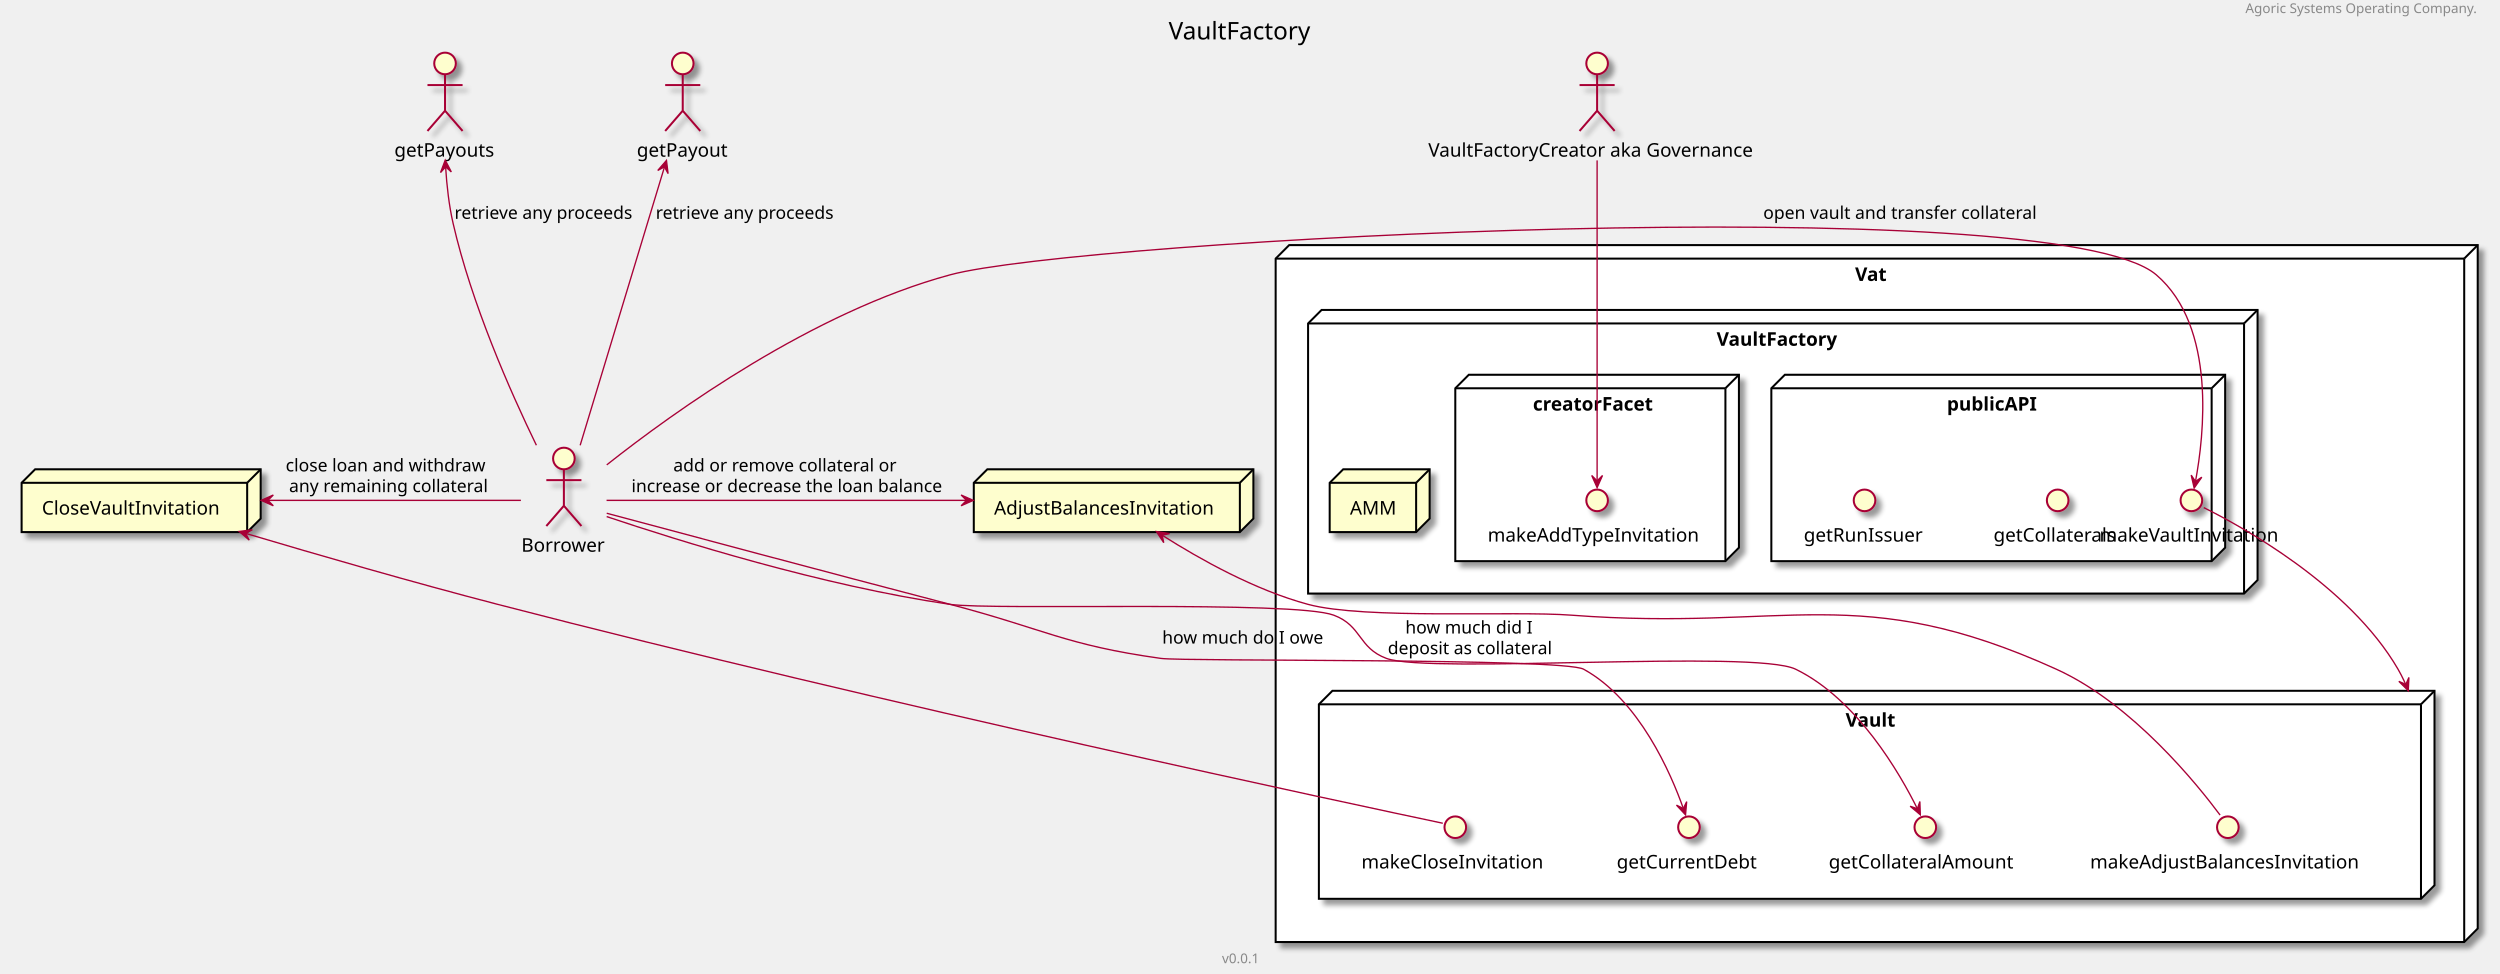
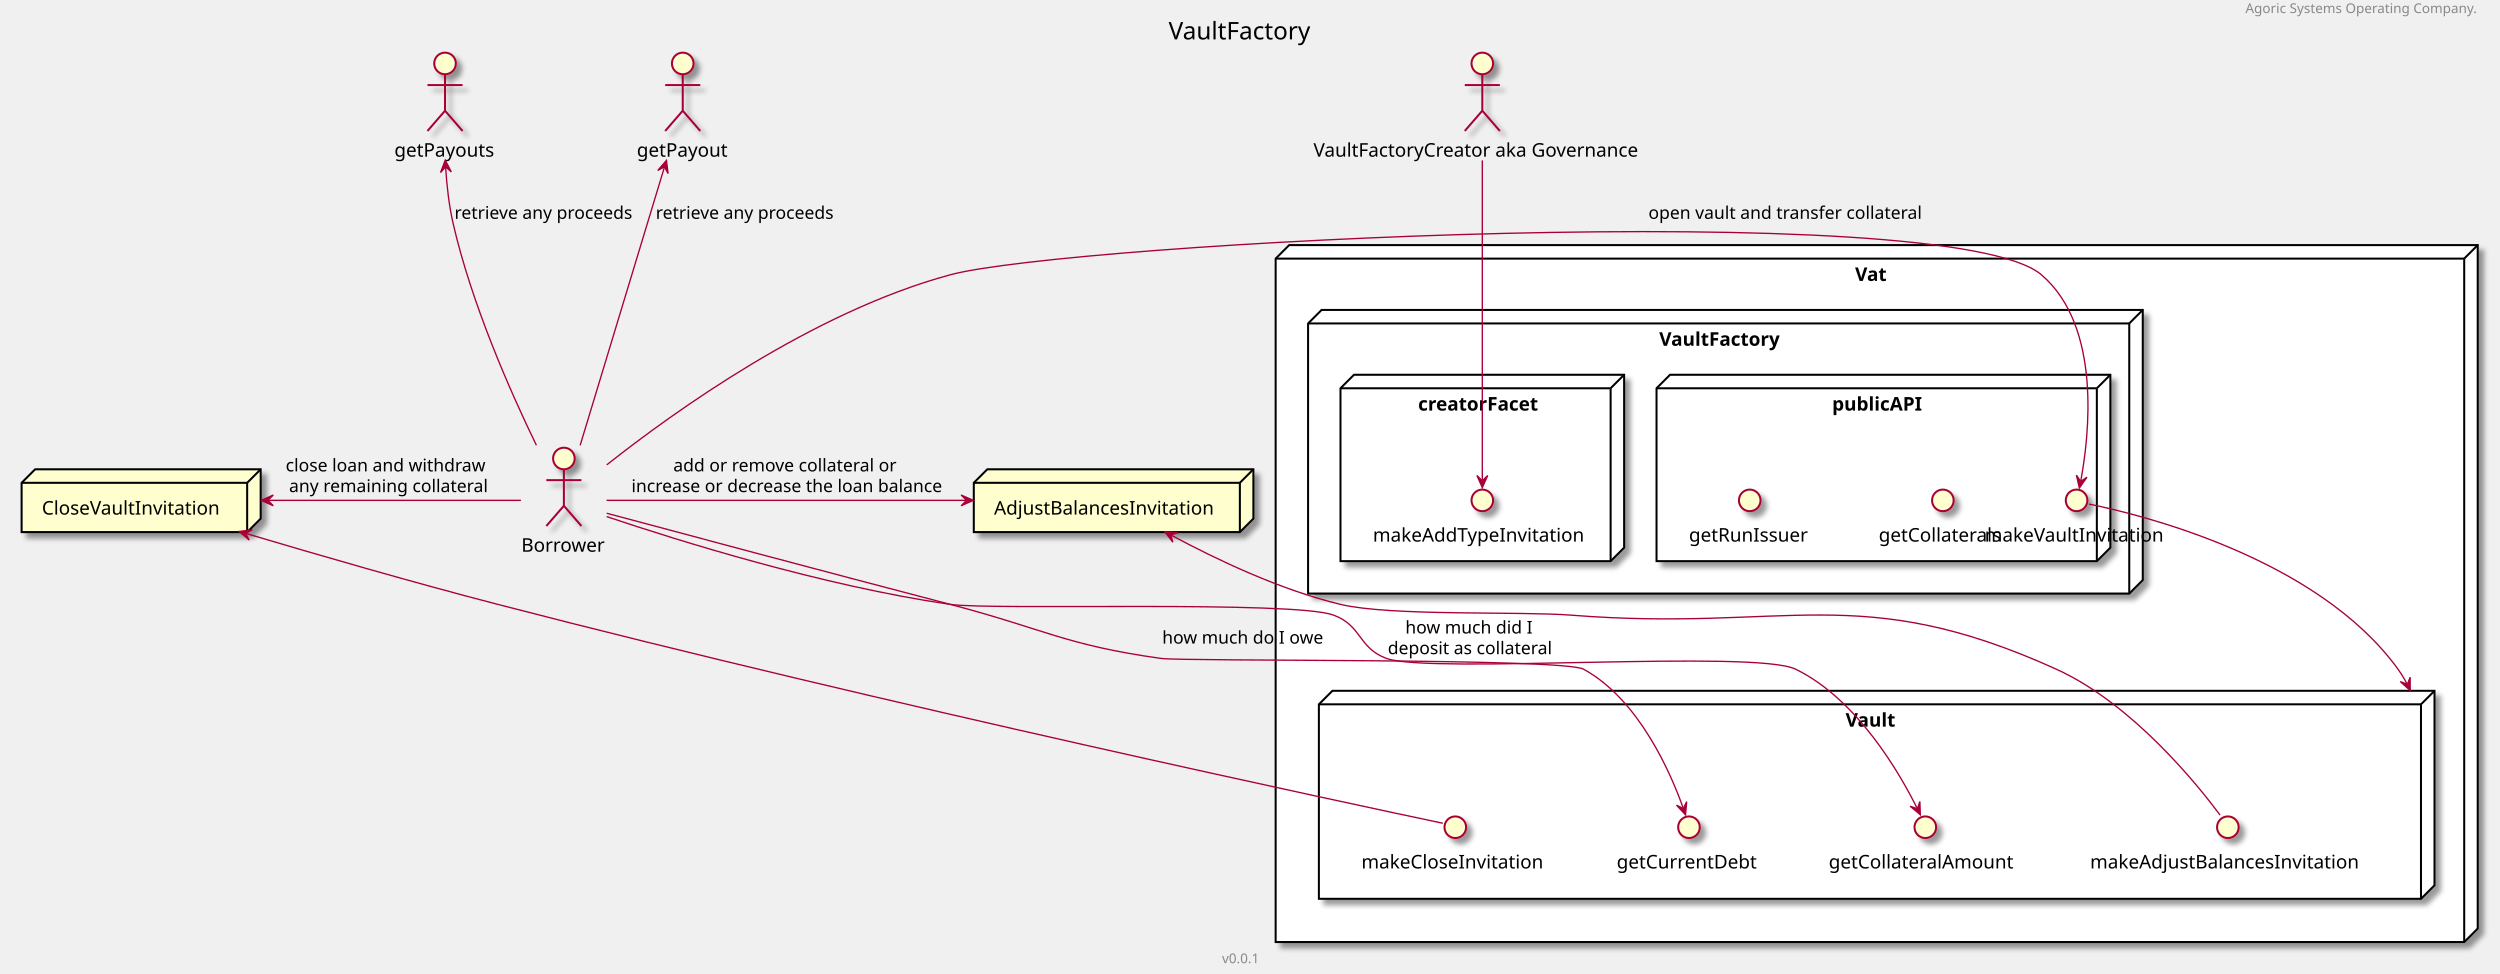
<svg xmlns="http://www.w3.org/2000/svg" contentScriptType="application/ecmascript" contentStyleType="text/css" height="721px" preserveAspectRatio="none" style="width:1851px;height:721px;background:#FFFFFF;" version="1.1" viewBox="0 0 1851 721" width="1851px" zoomAndPan="magnify">
  <defs>
-     <filter height="300%" id="fg724krouinqn" width="300%" x="-1" y="-1">
+     <filter height="300%" id="fggijf8nsucc1" width="300%" x="-1" y="-1">
      <feGaussianBlur result="blurOut" stdDeviation="2.0" />
      <feColorMatrix in="blurOut" result="blurOut2" type="matrix" values="0 0 0 0 0 0 0 0 0 0 0 0 0 0 0 0 0 0 .4 0" />
      <feOffset dx="4.0" dy="4.0" in="blurOut2" result="blurOut3" />
      <feBlend in="SourceGraphic" in2="blurOut3" mode="normal" />
    </filter>
  </defs>
  <g>
    <text fill="#888888" font-family="sans-serif" font-size="10" lengthAdjust="spacing" textLength="176" x="1662.5" y="9.668">Agoric Systems Operating Company.</text>
    <text fill="#000000" font-family="sans-serif" font-size="18" lengthAdjust="spacing" textLength="108" x="865.25" y="29.18">VaultFactory</text>
-     <polygon fill="#FFFFFF" filter="url(#fg724krouinqn)" points="944.5,191.477,954.5,181.477,1834.5,181.477,1834.5,687.477,1824.5,697.477,944.5,697.477,944.5,191.477" style="stroke:#000000;stroke-width:1.5;" />
+     <polygon fill="#FFFFFF" filter="url(#fggijf8nsucc1)" points="944.5,191.477,954.5,181.477,1834.5,181.477,1834.5,687.477,1824.5,697.477,944.5,697.477,944.5,191.477" style="stroke:#000000;stroke-width:1.5;" />
    <line style="stroke:#000000;stroke-width:1.5;" x1="1824.5" x2="1834.5" y1="191.477" y2="181.477" />
    <line style="stroke:#000000;stroke-width:1.5;" x1="944.5" x2="1824.5" y1="191.477" y2="191.477" />
    <line style="stroke:#000000;stroke-width:1.5;" x1="1824.5" x2="1824.5" y1="191.477" y2="697.477" />
    <text fill="#000000" font-family="sans-serif" font-size="14" font-weight="bold" lengthAdjust="spacing" textLength="24" x="1373.5" y="208.012">Vat</text>
-     <polygon fill="#FFFFFF" filter="url(#fg724krouinqn)" points="968.5,239.477,978.5,229.477,1671.5,229.477,1671.5,429.477,1661.5,439.477,968.5,439.477,968.5,239.477" style="stroke:#000000;stroke-width:1.5;" />
-     <line style="stroke:#000000;stroke-width:1.5;" x1="1661.5" x2="1671.5" y1="239.477" y2="229.477" />
-     <line style="stroke:#000000;stroke-width:1.5;" x1="968.5" x2="1661.5" y1="239.477" y2="239.477" />
-     <line style="stroke:#000000;stroke-width:1.5;" x1="1661.5" x2="1661.5" y1="239.477" y2="439.477" />
-     <text fill="#000000" font-family="sans-serif" font-size="14" font-weight="bold" lengthAdjust="spacing" textLength="90" x="1271" y="256.012">VaultFactory</text>
-     <polygon fill="#FFFFFF" filter="url(#fg724krouinqn)" points="1311.5,287.477,1321.5,277.477,1647.5,277.477,1647.5,405.477,1637.5,415.477,1311.5,415.477,1311.5,287.477" style="stroke:#000000;stroke-width:1.5;" />
-     <line style="stroke:#000000;stroke-width:1.5;" x1="1637.5" x2="1647.5" y1="287.477" y2="277.477" />
-     <line style="stroke:#000000;stroke-width:1.5;" x1="1311.5" x2="1637.5" y1="287.477" y2="287.477" />
-     <line style="stroke:#000000;stroke-width:1.5;" x1="1637.5" x2="1637.5" y1="287.477" y2="415.477" />
-     <text fill="#000000" font-family="sans-serif" font-size="14" font-weight="bold" lengthAdjust="spacing" textLength="68" x="1441.5" y="304.012">publicAPI</text>
-     <polygon fill="#FFFFFF" filter="url(#fg724krouinqn)" points="1077.5,287.477,1087.5,277.477,1287.5,277.477,1287.5,405.477,1277.5,415.477,1077.5,415.477,1077.5,287.477" style="stroke:#000000;stroke-width:1.5;" />
-     <line style="stroke:#000000;stroke-width:1.5;" x1="1277.5" x2="1287.5" y1="287.477" y2="277.477" />
-     <line style="stroke:#000000;stroke-width:1.5;" x1="1077.5" x2="1277.5" y1="287.477" y2="287.477" />
-     <line style="stroke:#000000;stroke-width:1.5;" x1="1277.5" x2="1277.5" y1="287.477" y2="415.477" />
-     <text fill="#000000" font-family="sans-serif" font-size="14" font-weight="bold" lengthAdjust="spacing" textLength="87" x="1135" y="304.012">creatorFacet</text>
-     <polygon fill="#FFFFFF" filter="url(#fg724krouinqn)" points="976.5,521.477,986.5,511.477,1802.5,511.477,1802.5,655.477,1792.5,665.477,976.5,665.477,976.5,521.477" style="stroke:#000000;stroke-width:1.5;" />
+     <polygon fill="#FFFFFF" filter="url(#fggijf8nsucc1)" points="968.5,239.477,978.5,229.477,1586.5,229.477,1586.5,429.477,1576.5,439.477,968.5,439.477,968.5,239.477" style="stroke:#000000;stroke-width:1.5;" />
+     <line style="stroke:#000000;stroke-width:1.5;" x1="1576.5" x2="1586.5" y1="239.477" y2="229.477" />
+     <line style="stroke:#000000;stroke-width:1.5;" x1="968.5" x2="1576.5" y1="239.477" y2="239.477" />
+     <line style="stroke:#000000;stroke-width:1.5;" x1="1576.5" x2="1576.5" y1="239.477" y2="439.477" />
+     <text fill="#000000" font-family="sans-serif" font-size="14" font-weight="bold" lengthAdjust="spacing" textLength="90" x="1228.5" y="256.012">VaultFactory</text>
+     <polygon fill="#FFFFFF" filter="url(#fggijf8nsucc1)" points="1226.5,287.477,1236.5,277.477,1562.5,277.477,1562.5,405.477,1552.5,415.477,1226.5,415.477,1226.5,287.477" style="stroke:#000000;stroke-width:1.5;" />
+     <line style="stroke:#000000;stroke-width:1.5;" x1="1552.5" x2="1562.5" y1="287.477" y2="277.477" />
+     <line style="stroke:#000000;stroke-width:1.5;" x1="1226.5" x2="1552.5" y1="287.477" y2="287.477" />
+     <line style="stroke:#000000;stroke-width:1.5;" x1="1552.5" x2="1552.5" y1="287.477" y2="415.477" />
+     <text fill="#000000" font-family="sans-serif" font-size="14" font-weight="bold" lengthAdjust="spacing" textLength="68" x="1356.5" y="304.012">publicAPI</text>
+     <polygon fill="#FFFFFF" filter="url(#fggijf8nsucc1)" points="992.5,287.477,1002.5,277.477,1202.5,277.477,1202.5,405.477,1192.5,415.477,992.5,415.477,992.5,287.477" style="stroke:#000000;stroke-width:1.5;" />
+     <line style="stroke:#000000;stroke-width:1.5;" x1="1192.5" x2="1202.5" y1="287.477" y2="277.477" />
+     <line style="stroke:#000000;stroke-width:1.5;" x1="992.5" x2="1192.5" y1="287.477" y2="287.477" />
+     <line style="stroke:#000000;stroke-width:1.5;" x1="1192.5" x2="1192.5" y1="287.477" y2="415.477" />
+     <text fill="#000000" font-family="sans-serif" font-size="14" font-weight="bold" lengthAdjust="spacing" textLength="87" x="1050" y="304.012">creatorFacet</text>
+     <polygon fill="#FFFFFF" filter="url(#fggijf8nsucc1)" points="976.5,521.477,986.5,511.477,1802.5,511.477,1802.5,655.477,1792.5,665.477,976.5,665.477,976.5,521.477" style="stroke:#000000;stroke-width:1.5;" />
    <line style="stroke:#000000;stroke-width:1.5;" x1="1792.5" x2="1802.5" y1="521.477" y2="511.477" />
    <line style="stroke:#000000;stroke-width:1.5;" x1="976.5" x2="1792.5" y1="521.477" y2="521.477" />
    <line style="stroke:#000000;stroke-width:1.5;" x1="1792.5" x2="1792.5" y1="521.477" y2="665.477" />
    <text fill="#000000" font-family="sans-serif" font-size="14" font-weight="bold" lengthAdjust="spacing" textLength="38" x="1366.5" y="538.012">Vault</text>
-     <polygon fill="#FEFECE" filter="url(#fg724krouinqn)" points="984.5,357.477,994.5,347.477,1058.5,347.477,1058.5,383.965,1048.5,393.965,984.5,393.965,984.5,357.477" style="stroke:#000000;stroke-width:1.5;" />
-     <line style="stroke:#000000;stroke-width:1.5;" x1="1048.5" x2="1058.5" y1="357.477" y2="347.477" />
-     <line style="stroke:#000000;stroke-width:1.5;" x1="984.5" x2="1048.5" y1="357.477" y2="357.477" />
-     <line style="stroke:#000000;stroke-width:1.5;" x1="1048.5" x2="1048.5" y1="357.477" y2="393.965" />
-     <text fill="#000000" font-family="sans-serif" font-size="14" lengthAdjust="spacing" textLength="34" x="999.5" y="381.012">AMM</text>
-     <ellipse cx="1523.5" cy="370.477" fill="#FEFECE" filter="url(#fg724krouinqn)" rx="8" ry="8" style="stroke:#A80036;stroke-width:1.5;" />
-     <text fill="#000000" font-family="sans-serif" font-size="14" lengthAdjust="spacing" textLength="95" x="1476" y="401.012">getCollaterals</text>
-     <ellipse cx="1622.5" cy="370.477" fill="#FEFECE" filter="url(#fg724krouinqn)" rx="8" ry="8" style="stroke:#A80036;stroke-width:1.5;" />
-     <text fill="#000000" font-family="sans-serif" font-size="14" lengthAdjust="spacing" textLength="136" x="1554.5" y="401.012">makeVaultInvitation</text>
-     <ellipse cx="1380.5" cy="370.477" fill="#FEFECE" filter="url(#fg724krouinqn)" rx="8" ry="8" style="stroke:#A80036;stroke-width:1.5;" />
-     <text fill="#000000" font-family="sans-serif" font-size="14" lengthAdjust="spacing" textLength="90" x="1335.5" y="401.012">getRunIssuer</text>
-     <ellipse cx="1182.5" cy="370.477" fill="#FEFECE" filter="url(#fg724krouinqn)" rx="8" ry="8" style="stroke:#A80036;stroke-width:1.5;" />
-     <text fill="#000000" font-family="sans-serif" font-size="14" lengthAdjust="spacing" textLength="162" x="1101.5" y="401.012">makeAddTypeInvitation</text>
-     <ellipse cx="1077.5" cy="612.477" fill="#FEFECE" filter="url(#fg724krouinqn)" rx="8" ry="8" style="stroke:#A80036;stroke-width:1.5;" />
+     <ellipse cx="1438.5" cy="370.477" fill="#FEFECE" filter="url(#fggijf8nsucc1)" rx="8" ry="8" style="stroke:#A80036;stroke-width:1.5;" />
+     <text fill="#000000" font-family="sans-serif" font-size="14" lengthAdjust="spacing" textLength="95" x="1391" y="401.012">getCollaterals</text>
+     <ellipse cx="1537.5" cy="370.477" fill="#FEFECE" filter="url(#fggijf8nsucc1)" rx="8" ry="8" style="stroke:#A80036;stroke-width:1.5;" />
+     <text fill="#000000" font-family="sans-serif" font-size="14" lengthAdjust="spacing" textLength="136" x="1469.5" y="401.012">makeVaultInvitation</text>
+     <ellipse cx="1295.5" cy="370.477" fill="#FEFECE" filter="url(#fggijf8nsucc1)" rx="8" ry="8" style="stroke:#A80036;stroke-width:1.5;" />
+     <text fill="#000000" font-family="sans-serif" font-size="14" lengthAdjust="spacing" textLength="90" x="1250.5" y="401.012">getRunIssuer</text>
+     <ellipse cx="1097.5" cy="370.477" fill="#FEFECE" filter="url(#fggijf8nsucc1)" rx="8" ry="8" style="stroke:#A80036;stroke-width:1.5;" />
+     <text fill="#000000" font-family="sans-serif" font-size="14" lengthAdjust="spacing" textLength="162" x="1016.5" y="401.012">makeAddTypeInvitation</text>
+     <ellipse cx="1077.5" cy="612.477" fill="#FEFECE" filter="url(#fggijf8nsucc1)" rx="8" ry="8" style="stroke:#A80036;stroke-width:1.5;" />
    <text fill="#000000" font-family="sans-serif" font-size="14" lengthAdjust="spacing" textLength="139" x="1008" y="643.012">makeCloseInvitation</text>
-     <ellipse cx="1649.5" cy="612.477" fill="#FEFECE" filter="url(#fg724krouinqn)" rx="8" ry="8" style="stroke:#A80036;stroke-width:1.5;" />
+     <ellipse cx="1649.5" cy="612.477" fill="#FEFECE" filter="url(#fggijf8nsucc1)" rx="8" ry="8" style="stroke:#A80036;stroke-width:1.5;" />
    <text fill="#000000" font-family="sans-serif" font-size="14" lengthAdjust="spacing" textLength="204" x="1547.5" y="643.012">makeAdjustBalancesInvitation</text>
-     <ellipse cx="1425.5" cy="612.477" fill="#FEFECE" filter="url(#fg724krouinqn)" rx="8" ry="8" style="stroke:#A80036;stroke-width:1.5;" />
+     <ellipse cx="1425.5" cy="612.477" fill="#FEFECE" filter="url(#fggijf8nsucc1)" rx="8" ry="8" style="stroke:#A80036;stroke-width:1.5;" />
    <text fill="#000000" font-family="sans-serif" font-size="14" lengthAdjust="spacing" textLength="143" x="1354" y="643.012">getCollateralAmount</text>
-     <ellipse cx="1250.5" cy="612.477" fill="#FEFECE" filter="url(#fg724krouinqn)" rx="8" ry="8" style="stroke:#A80036;stroke-width:1.5;" />
+     <ellipse cx="1250.5" cy="612.477" fill="#FEFECE" filter="url(#fggijf8nsucc1)" rx="8" ry="8" style="stroke:#A80036;stroke-width:1.5;" />
    <text fill="#000000" font-family="sans-serif" font-size="14" lengthAdjust="spacing" textLength="107" x="1197" y="643.012">getCurrentDebt</text>
-     <ellipse cx="1182.5" cy="46.977" fill="#FEFECE" filter="url(#fg724krouinqn)" rx="8" ry="8" style="stroke:#A80036;stroke-width:1.5;" />
-     <path d="M1182.5,54.977 L1182.5,81.977 M1169.5,62.977 L1195.5,62.977 M1182.5,81.977 L1169.5,96.977 M1182.5,81.977 L1195.5,96.977 " fill="none" filter="url(#fg724krouinqn)" style="stroke:#A80036;stroke-width:1.5;" />
-     <text fill="#000000" font-family="sans-serif" font-size="14" lengthAdjust="spacing" textLength="250" x="1057.5" y="116.012">VaultFactoryCreator aka Governance</text>
-     <ellipse cx="417.5" cy="339.477" fill="#FEFECE" filter="url(#fg724krouinqn)" rx="8" ry="8" style="stroke:#A80036;stroke-width:1.5;" />
-     <path d="M417.5,347.477 L417.5,374.477 M404.5,355.477 L430.5,355.477 M417.5,374.477 L404.5,389.477 M417.5,374.477 L430.5,389.477 " fill="none" filter="url(#fg724krouinqn)" style="stroke:#A80036;stroke-width:1.5;" />
+     <ellipse cx="1097.5" cy="46.977" fill="#FEFECE" filter="url(#fggijf8nsucc1)" rx="8" ry="8" style="stroke:#A80036;stroke-width:1.5;" />
+     <path d="M1097.5,54.977 L1097.5,81.977 M1084.5,62.977 L1110.5,62.977 M1097.5,81.977 L1084.5,96.977 M1097.5,81.977 L1110.5,96.977 " fill="none" filter="url(#fggijf8nsucc1)" style="stroke:#A80036;stroke-width:1.5;" />
+     <text fill="#000000" font-family="sans-serif" font-size="14" lengthAdjust="spacing" textLength="250" x="972.5" y="116.012">VaultFactoryCreator aka Governance</text>
+     <ellipse cx="417.5" cy="339.477" fill="#FEFECE" filter="url(#fggijf8nsucc1)" rx="8" ry="8" style="stroke:#A80036;stroke-width:1.5;" />
+     <path d="M417.5,347.477 L417.5,374.477 M404.5,355.477 L430.5,355.477 M417.5,374.477 L404.5,389.477 M417.5,374.477 L430.5,389.477 " fill="none" filter="url(#fggijf8nsucc1)" style="stroke:#A80036;stroke-width:1.5;" />
    <text fill="#000000" font-family="sans-serif" font-size="14" lengthAdjust="spacing" textLength="63" x="386" y="408.512">Borrower</text>
-     <polygon fill="#FEFECE" filter="url(#fg724krouinqn)" points="721,357.477,731,347.477,928,347.477,928,383.965,918,393.965,721,393.965,721,357.477" style="stroke:#000000;stroke-width:1.5;" />
+     <polygon fill="#FEFECE" filter="url(#fggijf8nsucc1)" points="721,357.477,731,347.477,928,347.477,928,383.965,918,393.965,721,393.965,721,357.477" style="stroke:#000000;stroke-width:1.5;" />
    <line style="stroke:#000000;stroke-width:1.5;" x1="918" x2="928" y1="357.477" y2="347.477" />
    <line style="stroke:#000000;stroke-width:1.5;" x1="721" x2="918" y1="357.477" y2="357.477" />
    <line style="stroke:#000000;stroke-width:1.5;" x1="918" x2="918" y1="357.477" y2="393.965" />
    <text fill="#000000" font-family="sans-serif" font-size="14" lengthAdjust="spacing" textLength="167" x="736" y="381.012">AdjustBalancesInvitation</text>
-     <polygon fill="#FEFECE" filter="url(#fg724krouinqn)" points="16,357.477,26,347.477,193,347.477,193,383.965,183,393.965,16,393.965,16,357.477" style="stroke:#000000;stroke-width:1.5;" />
+     <polygon fill="#FEFECE" filter="url(#fggijf8nsucc1)" points="16,357.477,26,347.477,193,347.477,193,383.965,183,393.965,16,393.965,16,357.477" style="stroke:#000000;stroke-width:1.5;" />
    <line style="stroke:#000000;stroke-width:1.5;" x1="183" x2="193" y1="357.477" y2="347.477" />
    <line style="stroke:#000000;stroke-width:1.5;" x1="16" x2="183" y1="357.477" y2="357.477" />
    <line style="stroke:#000000;stroke-width:1.5;" x1="183" x2="183" y1="357.477" y2="393.965" />
    <text fill="#000000" font-family="sans-serif" font-size="14" lengthAdjust="spacing" textLength="137" x="31" y="381.012">CloseVaultInvitation</text>
-     <ellipse cx="505.5" cy="46.977" fill="#FEFECE" filter="url(#fg724krouinqn)" rx="8" ry="8" style="stroke:#A80036;stroke-width:1.5;" />
-     <path d="M505.5,54.977 L505.5,81.977 M492.5,62.977 L518.5,62.977 M505.5,81.977 L492.5,96.977 M505.5,81.977 L518.5,96.977 " fill="none" filter="url(#fg724krouinqn)" style="stroke:#A80036;stroke-width:1.5;" />
+     <ellipse cx="505.5" cy="46.977" fill="#FEFECE" filter="url(#fggijf8nsucc1)" rx="8" ry="8" style="stroke:#A80036;stroke-width:1.5;" />
+     <path d="M505.5,54.977 L505.5,81.977 M492.5,62.977 L518.5,62.977 M505.5,81.977 L492.5,96.977 M505.5,81.977 L518.5,96.977 " fill="none" filter="url(#fggijf8nsucc1)" style="stroke:#A80036;stroke-width:1.5;" />
    <text fill="#000000" font-family="sans-serif" font-size="14" lengthAdjust="spacing" textLength="68" x="471.5" y="116.012">getPayout</text>
-     <ellipse cx="329.5" cy="46.977" fill="#FEFECE" filter="url(#fg724krouinqn)" rx="8" ry="8" style="stroke:#A80036;stroke-width:1.5;" />
-     <path d="M329.5,54.977 L329.5,81.977 M316.5,62.977 L342.5,62.977 M329.5,81.977 L316.5,96.977 M329.5,81.977 L342.5,96.977 " fill="none" filter="url(#fg724krouinqn)" style="stroke:#A80036;stroke-width:1.5;" />
+     <ellipse cx="329.5" cy="46.977" fill="#FEFECE" filter="url(#fggijf8nsucc1)" rx="8" ry="8" style="stroke:#A80036;stroke-width:1.5;" />
+     <path d="M329.5,54.977 L329.5,81.977 M316.5,62.977 L342.5,62.977 M329.5,81.977 L316.5,96.977 M329.5,81.977 L342.5,96.977 " fill="none" filter="url(#fggijf8nsucc1)" style="stroke:#A80036;stroke-width:1.5;" />
    <text fill="#000000" font-family="sans-serif" font-size="14" lengthAdjust="spacing" textLength="75" x="292" y="116.012">getPayouts</text>
    <path d="M182.07,394.977 C234.51,410.577 305.44,431.117 368.5,447.477 C653.44,521.387 1007.03,596.617 1068.26,609.537 " fill="none" id="CloseVaultInvitation-backto-makeCloseInvitation" style="stroke:#A80036;stroke-width:1.0;" />
    <polygon fill="#A80036" points="177.05,393.487,184.53,399.894,181.841,394.917,186.818,392.228,177.05,393.487" style="stroke:#A80036;stroke-width:1.0;" />
-     <path d="M860.61,396.377 C888.66,414.217 929.25,436.897 968.5,447.477 C1010.37,458.767 1120.26,452.187 1163.5,455.477 C1323.58,467.667 1376.28,429.197 1522.5,495.477 C1579.07,521.117 1627.55,581.667 1643.75,603.477 " fill="none" id="AdjustBalancesInvitation-backto-makeAdjustBalancesInvitation" style="stroke:#A80036;stroke-width:1.0;" />
-     <polygon fill="#A80036" points="856.22,393.557,861.628,401.788,860.426,396.26,865.954,395.059,856.22,393.557" style="stroke:#A80036;stroke-width:1.0;" />
-     <path d="M449.23,344.187 C499.43,304.487 601.93,230.957 703.5,203.477 C799.28,177.557 1521.14,138.937 1596.5,203.477 C1641.38,241.907 1631.74,323.197 1625.59,356.147 " fill="none" id="Borrower-to-makeVaultInvitation" style="stroke:#A80036;stroke-width:1.0;" />
-     <polygon fill="#A80036" points="1624.56,361.367,1630.211,353.3,1625.519,356.459,1622.36,351.767,1624.56,361.367" style="stroke:#A80036;stroke-width:1.0;" />
-     <text fill="#000000" font-family="sans-serif" font-size="13" lengthAdjust="spacing" textLength="208" x="1305.5" y="162.045">open vault and transfer collateral</text>
-     <path d="M1631.66,375.837 C1658.83,389.307 1739.28,433.087 1775.5,495.477 C1777.114,498.256 1778.601,501.132 1779.971,504.083 C1780.656,505.559 1781.312,507.053 1781.939,508.563 C1782.253,509.318 1782.56,510.077 1782.86,510.84 C1782.934,511.03 1783.009,511.221 1783.083,511.412 " fill="none" id="makeVaultInvitation-to-Vault" style="stroke:#A80036;stroke-width:1.0;" />
-     <polygon fill="#A80036" points="1783.083,511.412,1783.558,501.575,1781.275,506.751,1776.099,504.468,1783.083,511.412" style="stroke:#A80036;stroke-width:1.0;" />
+     <path d="M867.15,396.237 C900.18,414.027 947.7,436.717 992.5,447.477 C1029.49,456.367 1125.58,452.477 1163.5,455.477 C1323.54,468.127 1376.28,429.197 1522.5,495.477 C1579.07,521.117 1627.55,581.667 1643.75,603.477 " fill="none" id="AdjustBalancesInvitation-backto-makeAdjustBalancesInvitation" style="stroke:#A80036;stroke-width:1.0;" />
+     <polygon fill="#A80036" points="862.38,393.647,868.375,401.461,866.772,396.036,872.197,394.433,862.38,393.647" style="stroke:#A80036;stroke-width:1.0;" />
+     <path d="M449.23,344.187 C499.43,304.487 601.93,230.957 703.5,203.477 C790.16,180.027 1443.31,145.077 1511.5,203.477 C1556.38,241.907 1546.74,323.197 1540.59,356.147 " fill="none" id="Borrower-to-makeVaultInvitation" style="stroke:#A80036;stroke-width:1.0;" />
+     <polygon fill="#A80036" points="1539.56,361.367,1545.211,353.3,1540.519,356.459,1537.36,351.767,1539.56,361.367" style="stroke:#A80036;stroke-width:1.0;" />
+     <text fill="#000000" font-family="sans-serif" font-size="13" lengthAdjust="spacing" textLength="208" x="1220.5" y="162.045">open vault and transfer collateral</text>
+     <path d="M1546.73,373.217 C1582.83,380.547 1715.41,412.437 1775.5,495.477 C1777.384,498.08 1779.109,500.803 1780.686,503.62 C1781.474,505.028 1782.226,506.46 1782.942,507.912 C1783.301,508.638 1783.65,509.37 1783.991,510.106 C1784.161,510.474 1784.329,510.843 1784.495,511.213 " fill="none" id="makeVaultInvitation-to-Vault" style="stroke:#A80036;stroke-width:1.0;" />
+     <polygon fill="#A80036" points="1784.495,511.213,1784.463,501.365,1782.449,506.651,1777.163,504.638,1784.495,511.213" style="stroke:#A80036;stroke-width:1.0;" />
    <path d="M491.94,123.747 C474.88,180.057 445.86,275.867 429.55,329.707 " fill="none" id="getPayout-backto-Borrower" style="stroke:#A80036;stroke-width:1.0;" />
    <polygon fill="#A80036" points="493.45,118.757,487.002,126.201,491.994,123.54,494.655,128.531,493.45,118.757" style="stroke:#A80036;stroke-width:1.0;" />
    <text fill="#000000" font-family="sans-serif" font-size="13" lengthAdjust="spacing" textLength="134" x="485.5" y="162.045">retrieve any proceeds</text>
    <path d="M329.95,123.847 C330.79,137.357 332.44,152.137 335.5,165.477 C349.13,224.817 377.6,289.407 397.14,329.667 " fill="none" id="getPayouts-backto-Borrower" style="stroke:#A80036;stroke-width:1.0;" />
    <polygon fill="#A80036" points="329.65,118.547,326.17,127.76,329.935,123.538,334.157,127.304,329.65,118.547" style="stroke:#A80036;stroke-width:1.0;" />
    <text fill="#000000" font-family="sans-serif" font-size="13" lengthAdjust="spacing" textLength="134" x="336.5" y="162.045">retrieve any proceeds</text>
    <path d="M449.1,370.477 C505.56,370.477 626.2,370.477 715.57,370.477 " fill="none" id="Borrower-to-AdjustBalancesInvitation" style="stroke:#A80036;stroke-width:1.0;" />
    <polygon fill="#A80036" points="720.6,370.477,711.6,366.477,715.6,370.477,711.6,374.477,720.6,370.477" style="stroke:#A80036;stroke-width:1.0;" />
    <text fill="#000000" font-family="sans-serif" font-size="13" lengthAdjust="spacing" textLength="169" x="498.5" y="349.045">add or remove collateral or</text>
    <text fill="#000000" font-family="sans-serif" font-size="13" lengthAdjust="spacing" textLength="235" x="467.5" y="364.356">increase or decrease the loan balance</text>
    <path d="M198.68,370.477 C262.22,370.477 342.15,370.477 385.67,370.477 " fill="none" id="CloseVaultInvitation-backto-Borrower" style="stroke:#A80036;stroke-width:1.0;" />
    <polygon fill="#A80036" points="193.36,370.477,202.36,374.477,198.36,370.477,202.36,366.477,193.36,370.477" style="stroke:#A80036;stroke-width:1.0;" />
    <text fill="#000000" font-family="sans-serif" font-size="13" lengthAdjust="spacing" textLength="152" x="211.5" y="349.045">close loan and withdraw</text>
    <text fill="#000000" font-family="sans-serif" font-size="13" lengthAdjust="spacing" textLength="151" x="214" y="364.356">any remaining collateral</text>
-     <path d="M1182.5,118.757 C1182.5,184.787 1182.5,313.907 1182.5,355.917 " fill="none" id="vfc-to-makeAddTypeInvitation" style="stroke:#A80036;stroke-width:1.0;" />
-     <polygon fill="#A80036" points="1182.5,361.037,1186.5,352.037,1182.5,356.037,1178.5,352.037,1182.5,361.037" style="stroke:#A80036;stroke-width:1.0;" />
+     <path d="M1097.5,118.757 C1097.5,184.787 1097.5,313.907 1097.5,355.917 " fill="none" id="vfc-to-makeAddTypeInvitation" style="stroke:#A80036;stroke-width:1.0;" />
+     <polygon fill="#A80036" points="1097.5,361.037,1101.5,352.037,1097.5,356.037,1093.5,352.037,1097.5,361.037" style="stroke:#A80036;stroke-width:1.0;" />
    <path d="M449.22,380.007 C501.96,394.157 611.04,423.337 703.5,447.477 C772.76,465.557 788.61,477.607 859.5,487.477 C876.73,489.877 1157.25,487.107 1172.5,495.477 C1213.81,518.157 1237.33,573.177 1246.28,598.417 " fill="none" id="Borrower-to-getCurrentDebt" style="stroke:#A80036;stroke-width:1.0;" />
    <polygon fill="#A80036" points="1247.97,603.337,1248.821,593.525,1246.342,598.609,1241.257,596.13,1247.97,603.337" style="stroke:#A80036;stroke-width:1.0;" />
    <text fill="#000000" font-family="sans-serif" font-size="13" lengthAdjust="spacing" textLength="122" x="860.5" y="476.545">how much do I owe</text>
    <path d="M449.17,382.487 C501.39,400.047 609.18,433.807 703.5,447.477 C734.74,452.007 957.93,444.427 987.5,455.477 C1008.5,463.327 1005.49,479.647 1026.5,487.477 C1058.06,499.237 1299.22,480.737 1329.5,495.477 C1375.34,517.787 1407.04,573.417 1419.55,598.657 " fill="none" id="Borrower-to-getCollateralAmount" style="stroke:#A80036;stroke-width:1.0;" />
    <polygon fill="#A80036" points="1421.8,603.277,1421.466,593.433,1419.616,598.779,1414.27,596.929,1421.8,603.277" style="stroke:#A80036;stroke-width:1.0;" />
    <text fill="#000000" font-family="sans-serif" font-size="13" lengthAdjust="spacing" textLength="97" x="1040.5" y="469.045">how much did I</text>
    <text fill="#000000" font-family="sans-serif" font-size="13" lengthAdjust="spacing" textLength="127" x="1027.5" y="484.356">deposit as collateral</text>
    <text fill="#888888" font-family="sans-serif" font-size="10" lengthAdjust="spacing" textLength="29" x="904.75" y="713.144">v0.0.1</text>
  </g>
</svg>
